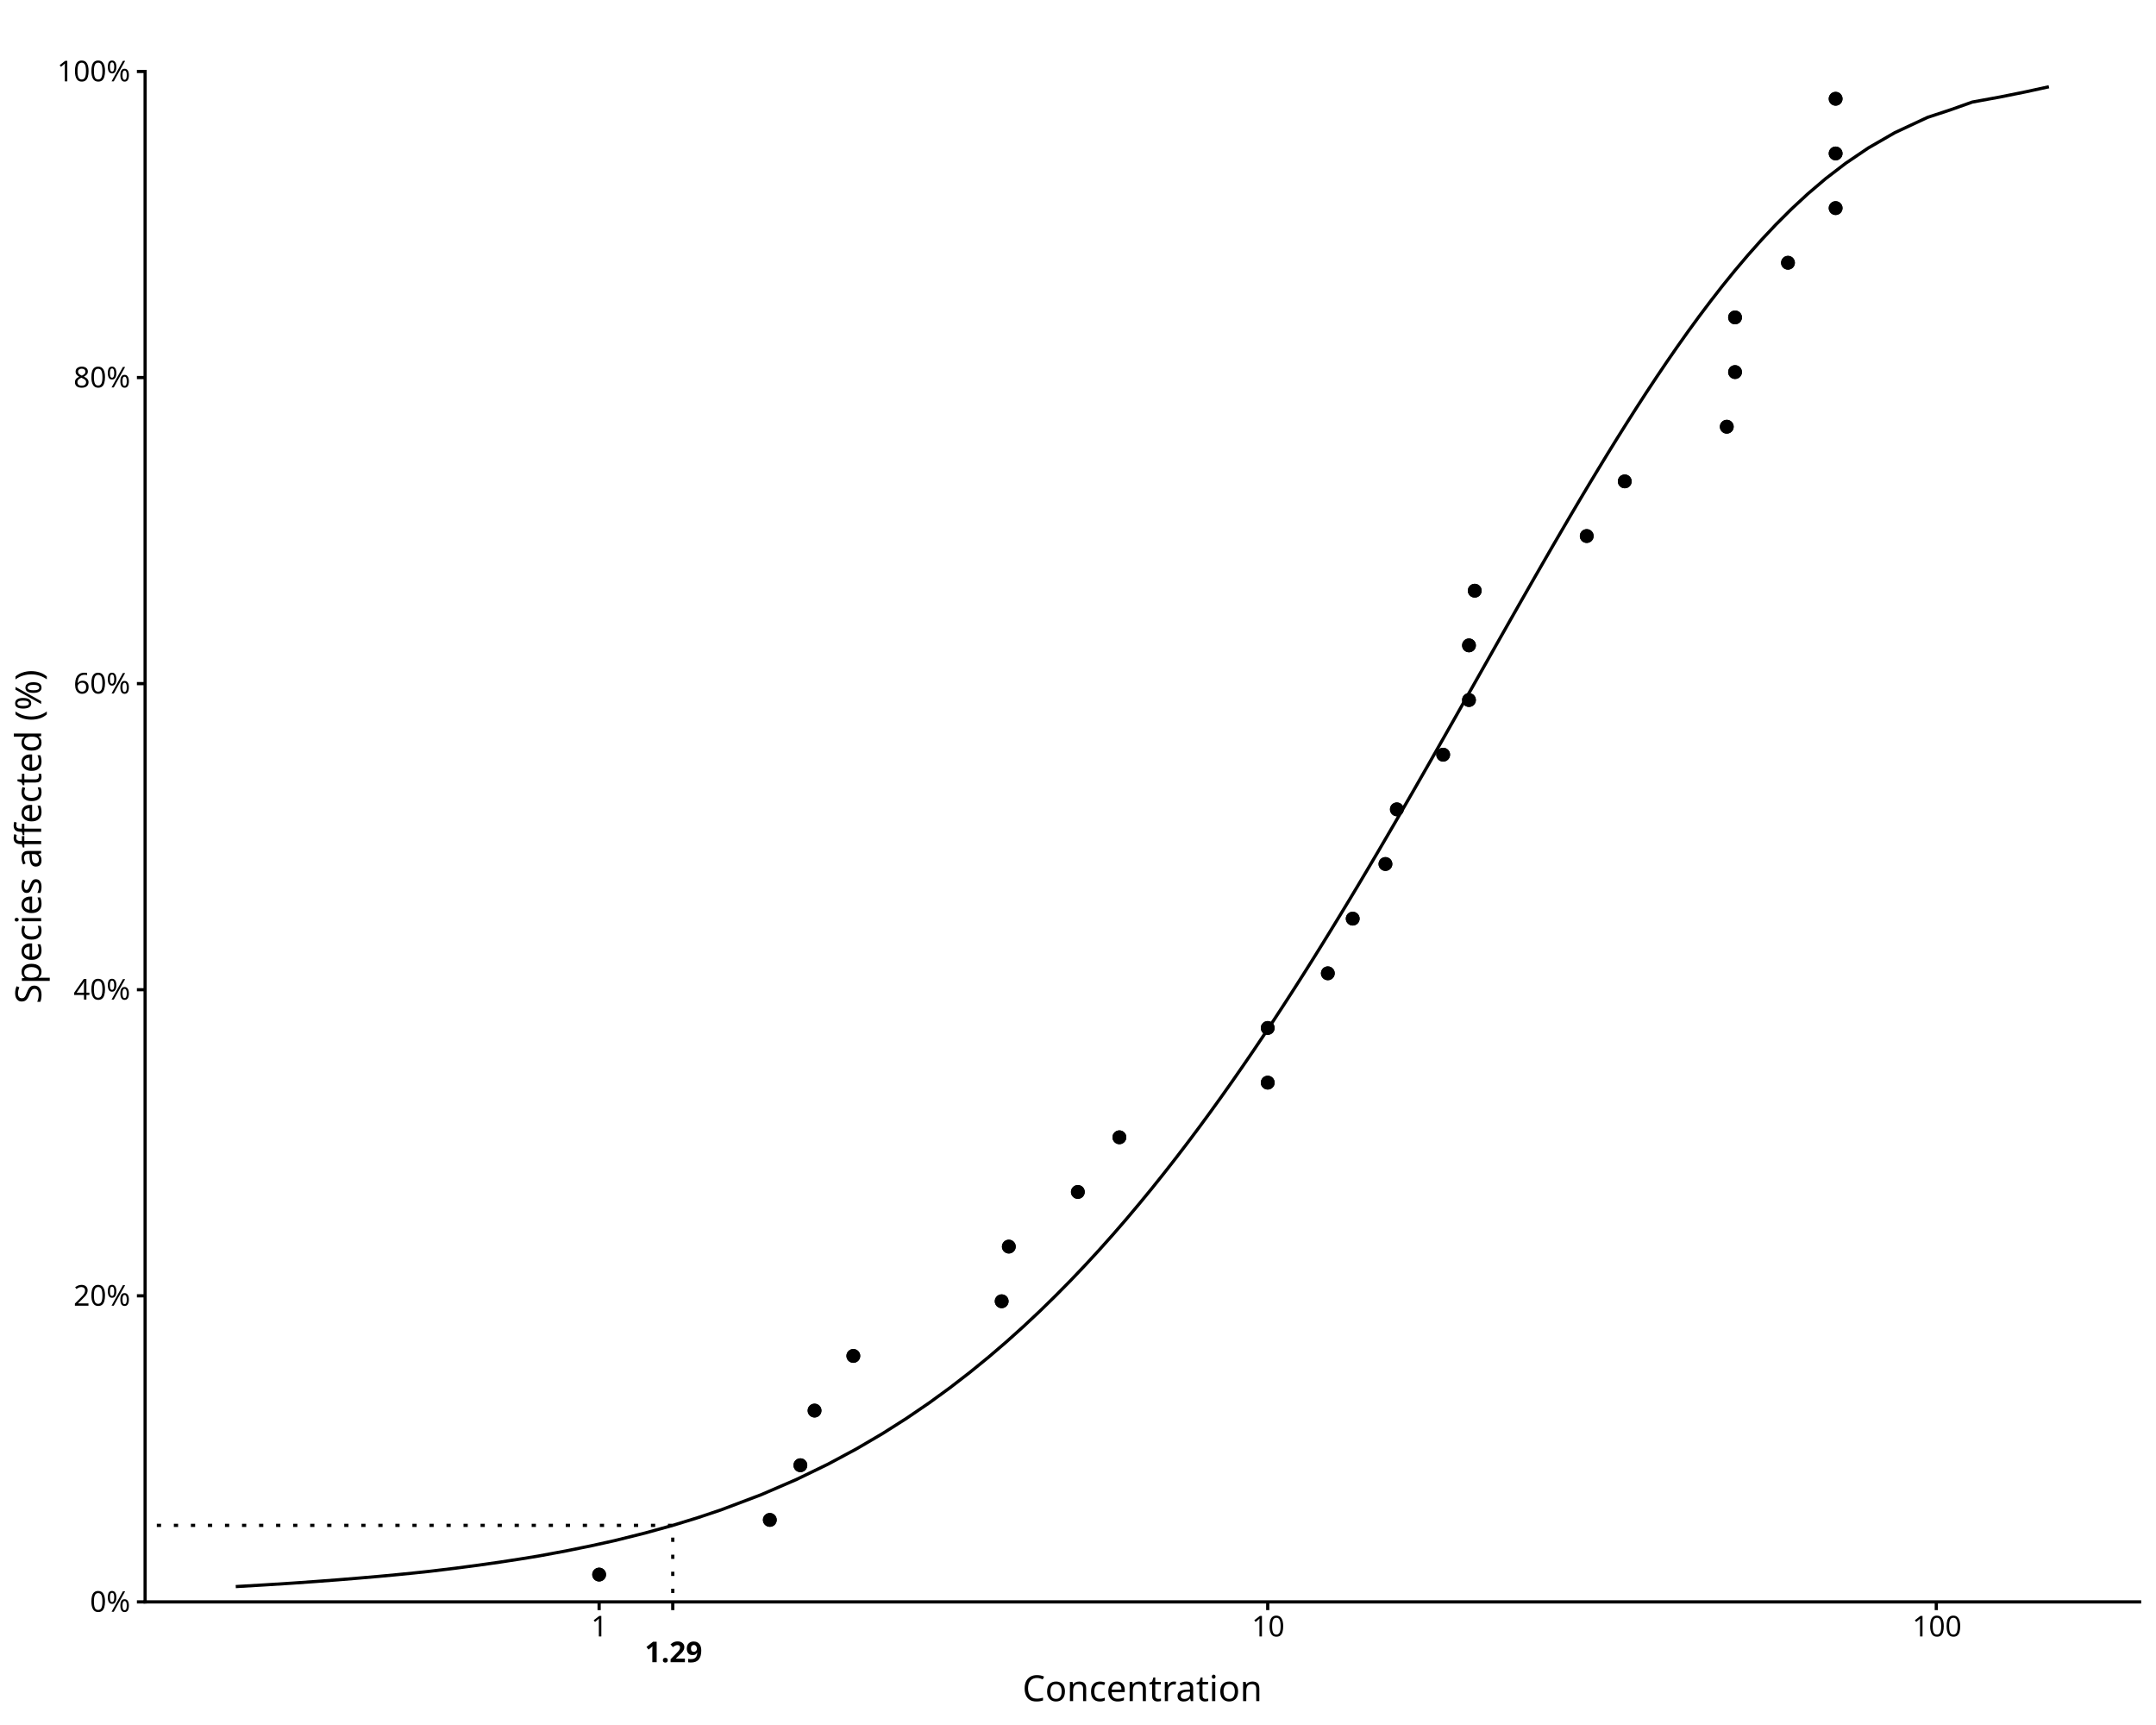
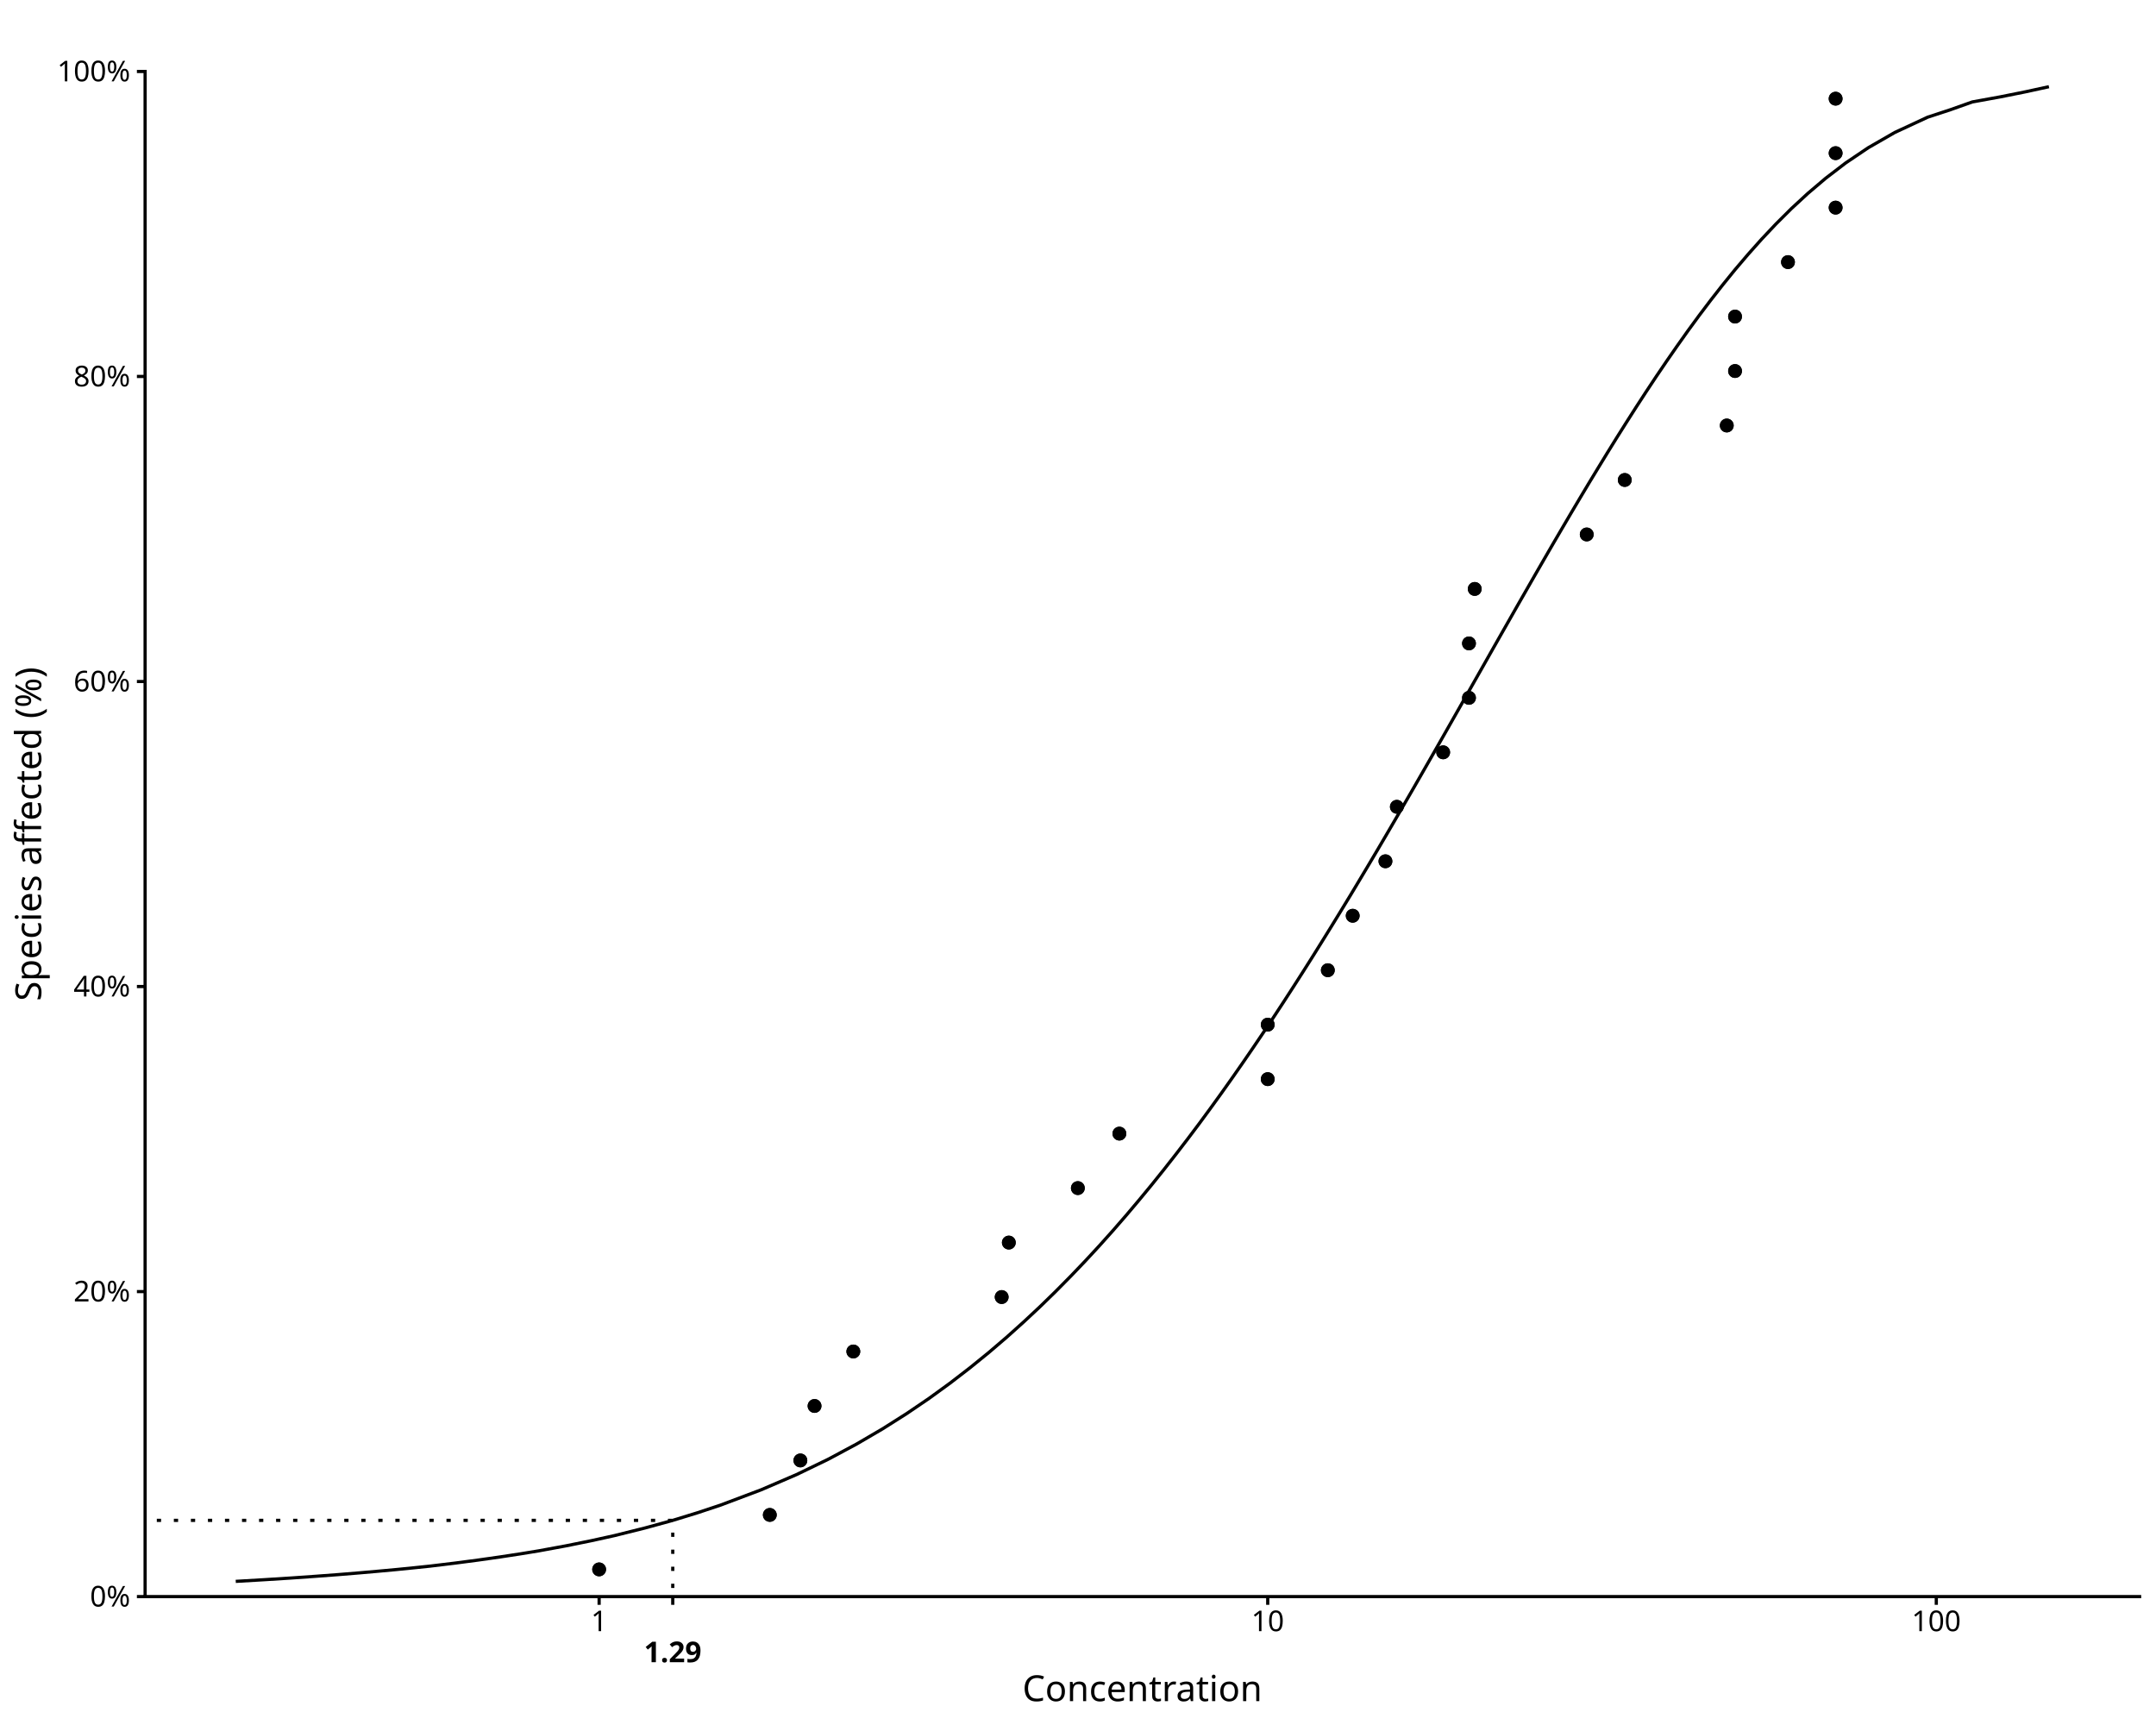
<svg xmlns="http://www.w3.org/2000/svg" class="svglite" data-engine-version="2.0" width="720.00pt" height="576.00pt" viewBox="0 0 720.00 576.00">
  <defs>
    <style type="text/css">
    .svglite line, .svglite polyline, .svglite polygon, .svglite path, .svglite rect, .svglite circle {
      fill: none;
      stroke: #000000;
      stroke-linecap: round;
      stroke-linejoin: round;
      stroke-miterlimit: 10.00;
    }
  </style>
  </defs>
  <rect width="100%" height="100%" style="stroke: none; fill: #FFFFFF;" />
  <defs>
    <clipPath id="cpMC4wMHw3MjAuMDB8MC4wMHw1NzYuMDA=">
      <rect x="0.00" y="0.00" width="720.00" height="576.00" />
    </clipPath>
  </defs>
  <g clip-path="url(#cpMC4wMHw3MjAuMDB8MC4wMHw1NzYuMDA=)">
    <rect x="0.00" y="0.00" width="720.00" height="576.00" style="stroke-width: 1.07; stroke: #FFFFFF; fill: #FFFFFF;" />
  </g>
  <defs>
-     <clipPath id="cpNDguNDZ8NzE0LjUyfDIzLjg2fDUzNC44OQ==">
-       <rect x="48.46" y="23.86" width="666.07" height="511.03" />
+     <clipPath id="cpNDguNDZ8NzE0LjUyfDIzLjg2fDUzMy4xMw==">
+       <rect x="48.46" y="23.86" width="666.07" height="509.27" />
    </clipPath>
  </defs>
-   <g clip-path="url(#cpNDguNDZ8NzE0LjUyfDIzLjg2fDUzNC44OQ==)">
-     <rect x="48.46" y="23.86" width="666.07" height="511.03" style="stroke-width: 1.07; stroke: none; fill: #FFFFFF;" />
-     <polyline points="78.73,529.78 88.48,529.21 97.35,528.65 105.46,528.08 112.96,527.51 119.91,526.94 126.40,526.38 132.48,525.81 138.20,525.24 143.60,524.67 152.03,523.65 159.79,522.63 166.97,521.61 173.66,520.58 179.91,519.56 189.09,517.86 197.47,516.15 205.18,514.45 215.41,511.90 224.67,509.34 232.96,506.79 240.61,504.23 254.15,499.12 265.98,494.01 276.51,488.90 286.03,483.79 294.74,478.68 302.78,473.57 310.27,468.46 317.29,463.35 323.90,458.24 330.17,453.13 336.13,448.02 341.81,442.91 347.26,437.80 352.49,432.69 357.53,427.58 362.40,422.46 367.11,417.35 371.67,412.24 376.10,407.13 380.40,402.02 384.60,396.91 388.69,391.80 392.69,386.69 396.60,381.58 400.43,376.47 404.18,371.36 407.86,366.25 411.47,361.14 415.02,356.03 418.52,350.92 421.96,345.81 425.35,340.70 428.69,335.59 431.99,330.48 435.25,325.37 438.47,320.26 441.65,315.15 444.80,310.04 447.92,304.93 451.02,299.82 454.08,294.71 457.12,289.60 460.14,284.49 463.13,279.38 466.11,274.27 469.07,269.15 472.02,264.04 474.95,258.93 477.87,253.82 480.78,248.71 483.68,243.60 486.58,238.49 489.47,233.38 492.36,228.27 495.25,223.16 498.14,218.05 501.03,212.94 503.93,207.83 506.83,202.72 509.75,197.61 512.67,192.50 515.61,187.39 518.56,182.28 521.54,177.17 524.53,172.06 527.55,166.95 530.60,161.84 533.69,156.73 536.80,151.62 539.96,146.51 543.17,141.40 546.42,136.29 549.73,131.18 553.11,126.07 556.56,120.95 560.09,115.84 563.71,110.73 567.44,105.62 571.29,100.51 575.27,95.40 579.41,90.29 583.74,85.18 588.28,80.07 593.08,74.96 598.20,69.85 603.71,64.74 609.71,59.63 616.37,54.52 623.92,49.41 632.77,44.30 643.72,39.19 651.48,36.63 658.65,34.08 667.96,32.38 676.44,30.67 684.24,28.97 " style="stroke-width: 1.07; stroke-linecap: butt;" />
-     <polyline points="-693.02,509.34 -246.36,509.34 -179.63,509.34 -140.48,509.34 -112.66,509.34 -91.07,509.34 -73.43,509.34 -58.50,509.34 -45.57,509.34 -34.16,509.34 -23.96,509.34 -14.72,509.34 -6.30,509.34 1.46,509.34 8.64,509.34 15.33,509.34 21.58,509.34 27.46,509.34 32.99,509.34 38.23,509.34 43.21,509.34 47.93,509.34 52.44,509.34 56.75,509.34 60.88,509.34 64.83,509.34 68.64,509.34 72.29,509.34 75.82,509.34 79.22,509.34 82.51,509.34 85.68,509.34 88.76,509.34 91.75,509.34 94.64,509.34 97.45,509.34 100.18,509.34 102.84,509.34 105.42,509.34 107.94,509.34 110.39,509.34 112.79,509.34 115.12,509.34 117.41,509.34 119.63,509.34 121.81,509.34 123.94,509.34 126.03,509.34 128.07,509.34 130.07,509.34 132.03,509.34 133.95,509.34 135.83,509.34 137.68,509.34 139.49,509.34 141.27,509.34 143.01,509.34 144.73,509.34 146.42,509.34 148.07,509.34 149.70,509.34 151.31,509.34 152.88,509.34 154.43,509.34 155.96,509.34 157.46,509.34 158.94,509.34 160.40,509.34 161.84,509.34 163.25,509.34 164.65,509.34 166.02,509.34 167.38,509.34 168.72,509.34 170.04,509.34 171.34,509.34 172.62,509.34 173.89,509.34 175.14,509.34 176.37,509.34 177.59,509.34 178.80,509.34 179.99,509.34 181.16,509.34 182.32,509.34 183.47,509.34 184.61,509.34 185.73,509.34 186.84,509.34 187.93,509.34 189.01,509.34 190.09,509.34 191.15,509.34 192.19,509.34 193.23,509.34 194.26,509.34 195.27,509.34 196.28,509.34 197.27,509.34 198.26,509.34 199.23,509.34 200.19,509.34 201.15,509.34 202.10,509.34 203.03,509.34 203.96,509.34 204.88,509.34 205.79,509.34 206.69,509.34 207.59,509.34 208.47,509.34 209.35,509.34 210.22,509.34 211.08,509.34 211.93,509.34 212.78,509.34 213.62,509.34 214.45,509.34 215.28,509.34 216.10,509.34 216.91,509.34 217.71,509.34 218.51,509.34 219.30,509.34 220.09,509.34 220.87,509.34 221.64,509.34 222.40,509.34 223.16,509.34 223.92,509.34 224.67,509.34 224.67,534.89 " style="stroke-width: 1.07; stroke-dasharray: 1.42,4.27; stroke-linecap: butt;" />
-     <circle cx="272.02" cy="471.01" r="1.95" style="stroke-width: 0.71; fill: #000000;" />
-     <circle cx="284.97" cy="452.76" r="1.95" style="stroke-width: 0.71; fill: #000000;" />
-     <circle cx="336.90" cy="416.26" r="1.95" style="stroke-width: 0.71; fill: #000000;" />
-     <circle cx="423.36" cy="361.51" r="1.95" style="stroke-width: 0.71; fill: #000000;" />
-     <circle cx="466.48" cy="270.25" r="1.95" style="stroke-width: 0.71; fill: #000000;" />
-     <circle cx="481.95" cy="252.00" r="1.95" style="stroke-width: 0.71; fill: #000000;" />
-     <circle cx="373.82" cy="379.76" r="1.95" style="stroke-width: 0.71; fill: #000000;" />
-     <circle cx="423.36" cy="343.25" r="1.95" style="stroke-width: 0.71; fill: #000000;" />
-     <circle cx="451.74" cy="306.75" r="1.95" style="stroke-width: 0.71; fill: #000000;" />
-     <circle cx="462.67" cy="288.50" r="1.95" style="stroke-width: 0.71; fill: #000000;" />
-     <circle cx="490.57" cy="233.75" r="1.95" style="stroke-width: 0.71; fill: #000000;" />
-     <circle cx="490.57" cy="215.50" r="1.95" style="stroke-width: 0.71; fill: #000000;" />
-     <circle cx="492.49" cy="197.24" r="1.95" style="stroke-width: 0.71; fill: #000000;" />
-     <circle cx="576.66" cy="142.49" r="1.95" style="stroke-width: 0.71; fill: #000000;" />
-     <circle cx="579.42" cy="124.24" r="1.95" style="stroke-width: 0.71; fill: #000000;" />
-     <circle cx="613.01" cy="69.49" r="1.95" style="stroke-width: 0.71; fill: #000000;" />
-     <circle cx="613.01" cy="51.24" r="1.95" style="stroke-width: 0.71; fill: #000000;" />
-     <circle cx="613.01" cy="32.98" r="1.95" style="stroke-width: 0.71; fill: #000000;" />
-     <circle cx="200.08" cy="525.77" r="1.95" style="stroke-width: 0.71; fill: #000000;" />
-     <circle cx="257.08" cy="507.52" r="1.95" style="stroke-width: 0.71; fill: #000000;" />
-     <circle cx="267.29" cy="489.26" r="1.95" style="stroke-width: 0.71; fill: #000000;" />
-     <circle cx="334.51" cy="434.51" r="1.95" style="stroke-width: 0.71; fill: #000000;" />
-     <circle cx="359.95" cy="398.01" r="1.95" style="stroke-width: 0.71; fill: #000000;" />
-     <circle cx="443.43" cy="325.00" r="1.95" style="stroke-width: 0.71; fill: #000000;" />
-     <circle cx="529.89" cy="178.99" r="1.95" style="stroke-width: 0.71; fill: #000000;" />
-     <circle cx="542.59" cy="160.74" r="1.95" style="stroke-width: 0.71; fill: #000000;" />
-     <circle cx="579.42" cy="105.99" r="1.95" style="stroke-width: 0.71; fill: #000000;" />
-     <circle cx="597.10" cy="87.74" r="1.95" style="stroke-width: 0.71; fill: #000000;" />
-     <circle cx="272.02" cy="471.01" r="1.95" style="stroke-width: 0.71; fill: #000000;" />
-     <circle cx="284.97" cy="452.76" r="1.95" style="stroke-width: 0.71; fill: #000000;" />
-     <circle cx="336.90" cy="416.26" r="1.95" style="stroke-width: 0.71; fill: #000000;" />
-     <circle cx="423.36" cy="361.51" r="1.95" style="stroke-width: 0.71; fill: #000000;" />
-     <circle cx="466.48" cy="270.25" r="1.95" style="stroke-width: 0.71; fill: #000000;" />
-     <circle cx="481.95" cy="252.00" r="1.95" style="stroke-width: 0.71; fill: #000000;" />
-     <circle cx="373.82" cy="379.76" r="1.95" style="stroke-width: 0.71; fill: #000000;" />
-     <circle cx="423.36" cy="343.25" r="1.95" style="stroke-width: 0.71; fill: #000000;" />
-     <circle cx="451.74" cy="306.75" r="1.95" style="stroke-width: 0.71; fill: #000000;" />
-     <circle cx="462.67" cy="288.50" r="1.95" style="stroke-width: 0.71; fill: #000000;" />
-     <circle cx="490.57" cy="233.75" r="1.95" style="stroke-width: 0.71; fill: #000000;" />
-     <circle cx="490.57" cy="215.50" r="1.95" style="stroke-width: 0.71; fill: #000000;" />
-     <circle cx="492.49" cy="197.24" r="1.95" style="stroke-width: 0.71; fill: #000000;" />
-     <circle cx="576.66" cy="142.49" r="1.95" style="stroke-width: 0.71; fill: #000000;" />
-     <circle cx="579.42" cy="124.24" r="1.95" style="stroke-width: 0.71; fill: #000000;" />
-     <circle cx="613.01" cy="69.49" r="1.95" style="stroke-width: 0.71; fill: #000000;" />
-     <circle cx="613.01" cy="51.24" r="1.95" style="stroke-width: 0.71; fill: #000000;" />
-     <circle cx="613.01" cy="32.98" r="1.95" style="stroke-width: 0.71; fill: #000000;" />
-     <circle cx="200.08" cy="525.77" r="1.95" style="stroke-width: 0.71; fill: #000000;" />
-     <circle cx="257.08" cy="507.52" r="1.95" style="stroke-width: 0.71; fill: #000000;" />
-     <circle cx="267.29" cy="489.26" r="1.95" style="stroke-width: 0.71; fill: #000000;" />
-     <circle cx="334.51" cy="434.51" r="1.95" style="stroke-width: 0.71; fill: #000000;" />
-     <circle cx="359.95" cy="398.01" r="1.95" style="stroke-width: 0.71; fill: #000000;" />
-     <circle cx="443.43" cy="325.00" r="1.95" style="stroke-width: 0.71; fill: #000000;" />
-     <circle cx="529.89" cy="178.99" r="1.95" style="stroke-width: 0.71; fill: #000000;" />
-     <circle cx="542.59" cy="160.74" r="1.95" style="stroke-width: 0.71; fill: #000000;" />
-     <circle cx="579.42" cy="105.99" r="1.95" style="stroke-width: 0.71; fill: #000000;" />
-     <circle cx="597.10" cy="87.74" r="1.95" style="stroke-width: 0.71; fill: #000000;" />
-     <polyline points="272.02,471.01 272.02,471.01 " style="stroke-width: 1.07; stroke-linecap: butt;" />
-     <polyline points="284.97,452.76 284.97,452.76 " style="stroke-width: 1.07; stroke-linecap: butt;" />
-     <polyline points="336.90,416.26 336.90,416.26 " style="stroke-width: 1.07; stroke-linecap: butt;" />
-     <polyline points="423.36,361.51 423.36,361.51 " style="stroke-width: 1.07; stroke-linecap: butt;" />
-     <polyline points="466.48,270.25 466.48,270.25 " style="stroke-width: 1.07; stroke-linecap: butt;" />
-     <polyline points="481.95,252.00 481.95,252.00 " style="stroke-width: 1.07; stroke-linecap: butt;" />
-     <polyline points="373.82,379.76 373.82,379.76 " style="stroke-width: 1.07; stroke-linecap: butt;" />
-     <polyline points="423.36,343.25 423.36,343.25 " style="stroke-width: 1.07; stroke-linecap: butt;" />
-     <polyline points="451.74,306.75 451.74,306.75 " style="stroke-width: 1.07; stroke-linecap: butt;" />
-     <polyline points="462.67,288.50 462.67,288.50 " style="stroke-width: 1.07; stroke-linecap: butt;" />
-     <polyline points="490.57,233.75 490.57,233.75 " style="stroke-width: 1.07; stroke-linecap: butt;" />
-     <polyline points="490.57,215.50 490.57,215.50 " style="stroke-width: 1.07; stroke-linecap: butt;" />
-     <polyline points="492.49,197.24 492.49,197.24 " style="stroke-width: 1.07; stroke-linecap: butt;" />
-     <polyline points="576.66,142.49 576.66,142.49 " style="stroke-width: 1.07; stroke-linecap: butt;" />
-     <polyline points="579.42,124.24 579.42,124.24 " style="stroke-width: 1.07; stroke-linecap: butt;" />
-     <polyline points="613.01,69.49 613.01,69.49 " style="stroke-width: 1.07; stroke-linecap: butt;" />
-     <polyline points="613.01,51.24 613.01,51.24 " style="stroke-width: 1.07; stroke-linecap: butt;" />
-     <polyline points="613.01,32.98 613.01,32.98 " style="stroke-width: 1.07; stroke-linecap: butt;" />
-     <polyline points="200.08,525.77 200.08,525.77 " style="stroke-width: 1.07; stroke-linecap: butt;" />
-     <polyline points="257.08,507.52 257.08,507.52 " style="stroke-width: 1.07; stroke-linecap: butt;" />
-     <polyline points="267.29,489.26 267.29,489.26 " style="stroke-width: 1.07; stroke-linecap: butt;" />
-     <polyline points="334.51,434.51 334.51,434.51 " style="stroke-width: 1.07; stroke-linecap: butt;" />
-     <polyline points="359.95,398.01 359.95,398.01 " style="stroke-width: 1.07; stroke-linecap: butt;" />
-     <polyline points="443.43,325.00 443.43,325.00 " style="stroke-width: 1.07; stroke-linecap: butt;" />
-     <polyline points="529.89,178.99 529.89,178.99 " style="stroke-width: 1.07; stroke-linecap: butt;" />
-     <polyline points="542.59,160.74 542.59,160.74 " style="stroke-width: 1.07; stroke-linecap: butt;" />
-     <polyline points="579.42,105.99 579.42,105.99 " style="stroke-width: 1.07; stroke-linecap: butt;" />
-     <polyline points="597.10,87.74 597.10,87.74 " style="stroke-width: 1.07; stroke-linecap: butt;" />
+   <g clip-path="url(#cpNDguNDZ8NzE0LjUyfDIzLjg2fDUzMy4xMw==)">
+     <rect x="48.46" y="23.86" width="666.07" height="509.27" style="stroke-width: 1.07; stroke: none; fill: #FFFFFF;" />
+     <polyline points="78.73,528.04 88.48,527.47 97.35,526.91 105.46,526.34 112.96,525.78 119.91,525.21 126.40,524.64 132.48,524.08 138.20,523.51 143.60,522.95 152.03,521.93 159.79,520.91 166.97,519.89 173.66,518.87 179.91,517.85 189.09,516.16 197.47,514.46 205.18,512.76 215.41,510.21 224.67,507.67 232.96,505.12 240.61,502.58 254.15,497.48 265.98,492.39 276.51,487.30 286.03,482.20 294.74,477.11 302.78,472.02 310.27,466.93 317.29,461.83 323.90,456.74 330.17,451.65 336.13,446.56 341.81,441.46 347.26,436.37 352.49,431.28 357.53,426.18 362.40,421.09 367.11,416.00 371.67,410.91 376.10,405.81 380.40,400.72 384.60,395.63 388.69,390.54 392.69,385.44 396.60,380.35 400.43,375.26 404.18,370.16 407.86,365.07 411.47,359.98 415.02,354.89 418.52,349.79 421.96,344.70 425.35,339.61 428.69,334.52 431.99,329.42 435.25,324.33 438.47,319.24 441.65,314.14 444.80,309.05 447.92,303.96 451.02,298.87 454.08,293.77 457.12,288.68 460.14,283.59 463.13,278.50 466.11,273.40 469.07,268.31 472.02,263.22 474.95,258.12 477.87,253.03 480.78,247.94 483.68,242.85 486.58,237.75 489.47,232.66 492.36,227.57 495.25,222.48 498.14,217.38 501.03,212.29 503.93,207.20 506.83,202.10 509.75,197.01 512.67,191.92 515.61,186.83 518.56,181.73 521.54,176.64 524.53,171.55 527.55,166.46 530.60,161.36 533.69,156.27 536.80,151.18 539.96,146.08 543.17,140.99 546.42,135.90 549.73,130.81 553.11,125.71 556.56,120.62 560.09,115.53 563.71,110.43 567.44,105.34 571.29,100.25 575.27,95.16 579.41,90.06 583.74,84.97 588.28,79.88 593.08,74.79 598.20,69.69 603.71,64.60 609.71,59.51 616.37,54.41 623.92,49.32 632.77,44.23 643.72,39.14 651.48,36.59 658.65,34.04 667.96,32.35 676.44,30.65 684.24,28.95 " style="stroke-width: 1.07; stroke-linecap: butt;" />
+     <polyline points="-693.02,507.67 -246.36,507.67 -179.63,507.67 -140.48,507.67 -112.66,507.67 -91.07,507.67 -73.43,507.67 -58.50,507.67 -45.57,507.67 -34.16,507.67 -23.96,507.67 -14.72,507.67 -6.30,507.67 1.46,507.67 8.64,507.67 15.33,507.67 21.58,507.67 27.46,507.67 32.99,507.67 38.23,507.67 43.21,507.67 47.93,507.67 52.44,507.67 56.75,507.67 60.88,507.67 64.83,507.67 68.64,507.67 72.29,507.67 75.82,507.67 79.22,507.67 82.51,507.67 85.68,507.67 88.76,507.67 91.75,507.67 94.64,507.67 97.45,507.67 100.18,507.67 102.84,507.67 105.42,507.67 107.94,507.67 110.39,507.67 112.79,507.67 115.12,507.67 117.41,507.67 119.63,507.67 121.81,507.67 123.94,507.67 126.03,507.67 128.07,507.67 130.07,507.67 132.03,507.67 133.95,507.67 135.83,507.67 137.68,507.67 139.49,507.67 141.27,507.67 143.01,507.67 144.73,507.67 146.42,507.67 148.07,507.67 149.70,507.67 151.31,507.67 152.88,507.67 154.43,507.67 155.96,507.67 157.46,507.67 158.94,507.67 160.40,507.67 161.84,507.67 163.25,507.67 164.65,507.67 166.02,507.67 167.38,507.67 168.72,507.67 170.04,507.67 171.34,507.67 172.62,507.67 173.89,507.67 175.14,507.67 176.37,507.67 177.59,507.67 178.80,507.67 179.99,507.67 181.16,507.67 182.32,507.67 183.47,507.67 184.61,507.67 185.73,507.67 186.84,507.67 187.93,507.67 189.01,507.67 190.09,507.67 191.15,507.67 192.19,507.67 193.23,507.67 194.26,507.67 195.27,507.67 196.28,507.67 197.27,507.67 198.26,507.67 199.23,507.67 200.19,507.67 201.15,507.67 202.10,507.67 203.03,507.67 203.96,507.67 204.88,507.67 205.79,507.67 206.69,507.67 207.59,507.67 208.47,507.67 209.35,507.67 210.22,507.67 211.08,507.67 211.93,507.67 212.78,507.67 213.62,507.67 214.45,507.67 215.28,507.67 216.10,507.67 216.91,507.67 217.71,507.67 218.51,507.67 219.30,507.67 220.09,507.67 220.87,507.67 221.64,507.67 222.40,507.67 223.16,507.67 223.92,507.67 224.67,507.67 224.67,533.13 " style="stroke-width: 1.07; stroke-dasharray: 1.42,4.27; stroke-linecap: butt;" />
+     <circle cx="272.02" cy="469.47" r="1.95" style="stroke-width: 0.71; fill: #000000;" />
+     <circle cx="284.97" cy="451.28" r="1.95" style="stroke-width: 0.71; fill: #000000;" />
+     <circle cx="336.90" cy="414.91" r="1.95" style="stroke-width: 0.71; fill: #000000;" />
+     <circle cx="423.36" cy="360.34" r="1.95" style="stroke-width: 0.71; fill: #000000;" />
+     <circle cx="466.48" cy="269.40" r="1.95" style="stroke-width: 0.71; fill: #000000;" />
+     <circle cx="481.95" cy="251.21" r="1.95" style="stroke-width: 0.71; fill: #000000;" />
+     <circle cx="373.82" cy="378.53" r="1.95" style="stroke-width: 0.71; fill: #000000;" />
+     <circle cx="423.36" cy="342.15" r="1.95" style="stroke-width: 0.71; fill: #000000;" />
+     <circle cx="451.74" cy="305.78" r="1.95" style="stroke-width: 0.71; fill: #000000;" />
+     <circle cx="462.67" cy="287.59" r="1.95" style="stroke-width: 0.71; fill: #000000;" />
+     <circle cx="490.57" cy="233.02" r="1.95" style="stroke-width: 0.71; fill: #000000;" />
+     <circle cx="490.57" cy="214.84" r="1.95" style="stroke-width: 0.71; fill: #000000;" />
+     <circle cx="492.49" cy="196.65" r="1.95" style="stroke-width: 0.71; fill: #000000;" />
+     <circle cx="576.66" cy="142.08" r="1.95" style="stroke-width: 0.71; fill: #000000;" />
+     <circle cx="579.42" cy="123.89" r="1.95" style="stroke-width: 0.71; fill: #000000;" />
+     <circle cx="613.01" cy="69.33" r="1.95" style="stroke-width: 0.71; fill: #000000;" />
+     <circle cx="613.01" cy="51.14" r="1.95" style="stroke-width: 0.71; fill: #000000;" />
+     <circle cx="613.01" cy="32.95" r="1.95" style="stroke-width: 0.71; fill: #000000;" />
+     <circle cx="200.08" cy="524.04" r="1.95" style="stroke-width: 0.71; fill: #000000;" />
+     <circle cx="257.08" cy="505.85" r="1.95" style="stroke-width: 0.71; fill: #000000;" />
+     <circle cx="267.29" cy="487.66" r="1.95" style="stroke-width: 0.71; fill: #000000;" />
+     <circle cx="334.51" cy="433.10" r="1.95" style="stroke-width: 0.71; fill: #000000;" />
+     <circle cx="359.95" cy="396.72" r="1.95" style="stroke-width: 0.71; fill: #000000;" />
+     <circle cx="443.43" cy="323.97" r="1.95" style="stroke-width: 0.71; fill: #000000;" />
+     <circle cx="529.89" cy="178.46" r="1.95" style="stroke-width: 0.71; fill: #000000;" />
+     <circle cx="542.59" cy="160.27" r="1.95" style="stroke-width: 0.71; fill: #000000;" />
+     <circle cx="579.42" cy="105.71" r="1.95" style="stroke-width: 0.71; fill: #000000;" />
+     <circle cx="597.10" cy="87.52" r="1.95" style="stroke-width: 0.71; fill: #000000;" />
+     <circle cx="272.02" cy="469.47" r="1.95" style="stroke-width: 0.71; fill: #000000;" />
+     <circle cx="284.97" cy="451.28" r="1.95" style="stroke-width: 0.71; fill: #000000;" />
+     <circle cx="336.90" cy="414.91" r="1.95" style="stroke-width: 0.71; fill: #000000;" />
+     <circle cx="423.36" cy="360.34" r="1.95" style="stroke-width: 0.71; fill: #000000;" />
+     <circle cx="466.48" cy="269.40" r="1.95" style="stroke-width: 0.71; fill: #000000;" />
+     <circle cx="481.95" cy="251.21" r="1.95" style="stroke-width: 0.71; fill: #000000;" />
+     <circle cx="373.82" cy="378.53" r="1.95" style="stroke-width: 0.71; fill: #000000;" />
+     <circle cx="423.36" cy="342.15" r="1.95" style="stroke-width: 0.71; fill: #000000;" />
+     <circle cx="451.74" cy="305.78" r="1.95" style="stroke-width: 0.71; fill: #000000;" />
+     <circle cx="462.67" cy="287.59" r="1.95" style="stroke-width: 0.71; fill: #000000;" />
+     <circle cx="490.57" cy="233.02" r="1.95" style="stroke-width: 0.71; fill: #000000;" />
+     <circle cx="490.57" cy="214.84" r="1.95" style="stroke-width: 0.71; fill: #000000;" />
+     <circle cx="492.49" cy="196.65" r="1.95" style="stroke-width: 0.71; fill: #000000;" />
+     <circle cx="576.66" cy="142.08" r="1.95" style="stroke-width: 0.71; fill: #000000;" />
+     <circle cx="579.42" cy="123.89" r="1.95" style="stroke-width: 0.71; fill: #000000;" />
+     <circle cx="613.01" cy="69.33" r="1.95" style="stroke-width: 0.71; fill: #000000;" />
+     <circle cx="613.01" cy="51.14" r="1.95" style="stroke-width: 0.71; fill: #000000;" />
+     <circle cx="613.01" cy="32.95" r="1.95" style="stroke-width: 0.71; fill: #000000;" />
+     <circle cx="200.08" cy="524.04" r="1.95" style="stroke-width: 0.71; fill: #000000;" />
+     <circle cx="257.08" cy="505.85" r="1.95" style="stroke-width: 0.71; fill: #000000;" />
+     <circle cx="267.29" cy="487.66" r="1.95" style="stroke-width: 0.71; fill: #000000;" />
+     <circle cx="334.51" cy="433.10" r="1.95" style="stroke-width: 0.71; fill: #000000;" />
+     <circle cx="359.95" cy="396.72" r="1.95" style="stroke-width: 0.71; fill: #000000;" />
+     <circle cx="443.43" cy="323.97" r="1.95" style="stroke-width: 0.71; fill: #000000;" />
+     <circle cx="529.89" cy="178.46" r="1.95" style="stroke-width: 0.71; fill: #000000;" />
+     <circle cx="542.59" cy="160.27" r="1.95" style="stroke-width: 0.71; fill: #000000;" />
+     <circle cx="579.42" cy="105.71" r="1.95" style="stroke-width: 0.71; fill: #000000;" />
+     <circle cx="597.10" cy="87.52" r="1.95" style="stroke-width: 0.71; fill: #000000;" />
+     <polyline points="272.02,469.47 272.02,469.47 " style="stroke-width: 1.07; stroke-linecap: butt;" />
+     <polyline points="284.97,451.28 284.97,451.28 " style="stroke-width: 1.07; stroke-linecap: butt;" />
+     <polyline points="336.90,414.91 336.90,414.91 " style="stroke-width: 1.07; stroke-linecap: butt;" />
+     <polyline points="423.36,360.34 423.36,360.34 " style="stroke-width: 1.07; stroke-linecap: butt;" />
+     <polyline points="466.48,269.40 466.48,269.40 " style="stroke-width: 1.07; stroke-linecap: butt;" />
+     <polyline points="481.95,251.21 481.95,251.21 " style="stroke-width: 1.07; stroke-linecap: butt;" />
+     <polyline points="373.82,378.53 373.82,378.53 " style="stroke-width: 1.07; stroke-linecap: butt;" />
+     <polyline points="423.36,342.15 423.36,342.15 " style="stroke-width: 1.07; stroke-linecap: butt;" />
+     <polyline points="451.74,305.78 451.74,305.78 " style="stroke-width: 1.07; stroke-linecap: butt;" />
+     <polyline points="462.67,287.59 462.67,287.59 " style="stroke-width: 1.07; stroke-linecap: butt;" />
+     <polyline points="490.57,233.02 490.57,233.02 " style="stroke-width: 1.07; stroke-linecap: butt;" />
+     <polyline points="490.57,214.84 490.57,214.84 " style="stroke-width: 1.07; stroke-linecap: butt;" />
+     <polyline points="492.49,196.65 492.49,196.65 " style="stroke-width: 1.07; stroke-linecap: butt;" />
+     <polyline points="576.66,142.08 576.66,142.08 " style="stroke-width: 1.07; stroke-linecap: butt;" />
+     <polyline points="579.42,123.89 579.42,123.89 " style="stroke-width: 1.07; stroke-linecap: butt;" />
+     <polyline points="613.01,69.33 613.01,69.33 " style="stroke-width: 1.07; stroke-linecap: butt;" />
+     <polyline points="613.01,51.14 613.01,51.14 " style="stroke-width: 1.07; stroke-linecap: butt;" />
+     <polyline points="613.01,32.95 613.01,32.95 " style="stroke-width: 1.07; stroke-linecap: butt;" />
+     <polyline points="200.08,524.04 200.08,524.04 " style="stroke-width: 1.07; stroke-linecap: butt;" />
+     <polyline points="257.08,505.85 257.08,505.85 " style="stroke-width: 1.07; stroke-linecap: butt;" />
+     <polyline points="267.29,487.66 267.29,487.66 " style="stroke-width: 1.07; stroke-linecap: butt;" />
+     <polyline points="334.51,433.10 334.51,433.10 " style="stroke-width: 1.07; stroke-linecap: butt;" />
+     <polyline points="359.95,396.72 359.95,396.72 " style="stroke-width: 1.07; stroke-linecap: butt;" />
+     <polyline points="443.43,323.97 443.43,323.97 " style="stroke-width: 1.07; stroke-linecap: butt;" />
+     <polyline points="529.89,178.46 529.89,178.46 " style="stroke-width: 1.07; stroke-linecap: butt;" />
+     <polyline points="542.59,160.27 542.59,160.27 " style="stroke-width: 1.07; stroke-linecap: butt;" />
+     <polyline points="579.42,105.71 579.42,105.71 " style="stroke-width: 1.07; stroke-linecap: butt;" />
+     <polyline points="597.10,87.52 597.10,87.52 " style="stroke-width: 1.07; stroke-linecap: butt;" />
  </g>
  <g clip-path="url(#cpMC4wMHw3MjAuMDB8MC4wMHw1NzYuMDA=)">
-     <polyline points="48.46,534.89 48.46,518.41 48.46,501.92 48.46,485.44 48.46,468.95 48.46,452.47 48.46,435.98 48.46,419.50 48.46,403.01 48.46,386.53 48.46,370.04 48.46,353.56 48.46,337.07 48.46,320.59 48.46,304.10 48.46,287.62 48.46,271.13 48.46,254.65 48.46,238.16 48.46,221.68 48.46,205.19 48.46,188.71 48.46,172.22 48.46,155.74 48.46,139.25 48.46,122.77 48.46,106.28 48.46,89.80 48.46,73.31 48.46,56.83 48.46,40.34 48.46,23.86 " style="stroke-width: 1.07; stroke-linecap: square;" />
-     <text x="43.52" y="538.20" text-anchor="end" style="font-size: 9.60px; font-family: sans;" textLength="13.88px" lengthAdjust="spacingAndGlyphs">0%</text>
-     <text x="43.52" y="435.99" text-anchor="end" style="font-size: 9.60px; font-family: sans;" textLength="19.22px" lengthAdjust="spacingAndGlyphs">20%</text>
-     <text x="43.52" y="333.78" text-anchor="end" style="font-size: 9.60px; font-family: sans;" textLength="19.22px" lengthAdjust="spacingAndGlyphs">40%</text>
-     <text x="43.52" y="231.58" text-anchor="end" style="font-size: 9.60px; font-family: sans;" textLength="19.22px" lengthAdjust="spacingAndGlyphs">60%</text>
-     <text x="43.52" y="129.37" text-anchor="end" style="font-size: 9.60px; font-family: sans;" textLength="19.22px" lengthAdjust="spacingAndGlyphs">80%</text>
+     <polyline points="48.46,533.13 48.46,516.70 48.46,500.28 48.46,483.85 48.46,467.42 48.46,450.99 48.46,434.56 48.46,418.13 48.46,401.71 48.46,385.28 48.46,368.85 48.46,352.42 48.46,335.99 48.46,319.57 48.46,303.14 48.46,286.71 48.46,270.28 48.46,253.85 48.46,237.42 48.46,221.00 48.46,204.57 48.46,188.14 48.46,171.71 48.46,155.28 48.46,138.86 48.46,122.43 48.46,106.00 48.46,89.57 48.46,73.14 48.46,56.71 48.46,40.29 48.46,23.86 " style="stroke-width: 1.07; stroke-linecap: square;" />
+     <text x="43.52" y="536.44" text-anchor="end" style="font-size: 9.60px; font-family: sans;" textLength="13.88px" lengthAdjust="spacingAndGlyphs">0%</text>
+     <text x="43.52" y="434.58" text-anchor="end" style="font-size: 9.60px; font-family: sans;" textLength="19.22px" lengthAdjust="spacingAndGlyphs">20%</text>
+     <text x="43.52" y="332.73" text-anchor="end" style="font-size: 9.60px; font-family: sans;" textLength="19.22px" lengthAdjust="spacingAndGlyphs">40%</text>
+     <text x="43.52" y="230.87" text-anchor="end" style="font-size: 9.60px; font-family: sans;" textLength="19.22px" lengthAdjust="spacingAndGlyphs">60%</text>
+     <text x="43.52" y="129.02" text-anchor="end" style="font-size: 9.60px; font-family: sans;" textLength="19.22px" lengthAdjust="spacingAndGlyphs">80%</text>
    <text x="43.52" y="27.16" text-anchor="end" style="font-size: 9.60px; font-family: sans;" textLength="24.55px" lengthAdjust="spacingAndGlyphs">100%</text>
-     <polyline points="45.72,534.89 48.46,534.89 " style="stroke-width: 1.07; stroke-linecap: butt;" />
-     <polyline points="45.72,432.69 48.46,432.69 " style="stroke-width: 1.07; stroke-linecap: butt;" />
-     <polyline points="45.72,330.48 48.46,330.48 " style="stroke-width: 1.07; stroke-linecap: butt;" />
-     <polyline points="45.72,228.27 48.46,228.27 " style="stroke-width: 1.07; stroke-linecap: butt;" />
-     <polyline points="45.72,126.07 48.46,126.07 " style="stroke-width: 1.07; stroke-linecap: butt;" />
+     <polyline points="45.72,533.13 48.46,533.13 " style="stroke-width: 1.07; stroke-linecap: butt;" />
+     <polyline points="45.72,431.28 48.46,431.28 " style="stroke-width: 1.07; stroke-linecap: butt;" />
+     <polyline points="45.72,329.42 48.46,329.42 " style="stroke-width: 1.07; stroke-linecap: butt;" />
+     <polyline points="45.72,227.57 48.46,227.57 " style="stroke-width: 1.07; stroke-linecap: butt;" />
+     <polyline points="45.72,125.71 48.46,125.71 " style="stroke-width: 1.07; stroke-linecap: butt;" />
    <polyline points="45.72,23.86 48.46,23.86 " style="stroke-width: 1.07; stroke-linecap: butt;" />
-     <polyline points="48.46,534.89 282.92,534.89 345.71,534.89 383.51,534.89 410.64,534.89 431.81,534.89 449.18,534.89 463.90,534.89 476.68,534.89 487.98,534.89 498.09,534.89 507.24,534.89 515.61,534.89 523.31,534.89 530.45,534.89 537.09,534.89 543.31,534.89 549.15,534.89 554.67,534.89 559.88,534.89 564.83,534.89 569.54,534.89 574.03,534.89 578.32,534.89 582.43,534.89 586.37,534.89 590.16,534.89 593.81,534.89 597.32,534.89 600.71,534.89 603.99,534.89 607.16,534.89 610.23,534.89 613.20,534.89 616.09,534.89 618.89,534.89 621.62,534.89 624.27,534.89 626.84,534.89 629.36,534.89 631.81,534.89 634.19,534.89 636.53,534.89 638.80,534.89 641.03,534.89 643.20,534.89 645.33,534.89 647.41,534.89 649.45,534.89 651.44,534.89 653.40,534.89 655.31,534.89 657.19,534.89 659.04,534.89 660.85,534.89 662.62,534.89 664.37,534.89 666.08,534.89 667.76,534.89 669.42,534.89 671.04,534.89 672.64,534.89 674.22,534.89 675.77,534.89 677.29,534.89 678.79,534.89 680.27,534.89 681.73,534.89 683.16,534.89 684.58,534.89 685.97,534.89 687.34,534.89 688.70,534.89 690.03,534.89 691.35,534.89 692.65,534.89 693.93,534.89 695.20,534.89 696.45,534.89 697.68,534.89 698.90,534.89 700.10,534.89 701.29,534.89 702.47,534.89 703.63,534.89 704.77,534.89 705.90,534.89 707.02,534.89 708.13,534.89 709.23,534.89 710.31,534.89 711.38,534.89 712.44,534.89 713.48,534.89 714.52,534.89 " style="stroke-width: 1.07; stroke-linecap: square;" />
-     <polyline points="200.08,537.63 200.08,534.89 " style="stroke-width: 1.07; stroke-linecap: butt;" />
-     <polyline points="423.36,537.63 423.36,534.89 " style="stroke-width: 1.07; stroke-linecap: butt;" />
-     <polyline points="646.63,537.63 646.63,534.89 " style="stroke-width: 1.07; stroke-linecap: butt;" />
-     <polyline points="224.67,537.63 224.67,534.89 " style="stroke-width: 1.07; stroke-linecap: butt;" />
-     <text x="197.41" y="546.43" style="font-size: 9.60px; font-family: sans;" textLength="5.34px" lengthAdjust="spacingAndGlyphs">1</text>
-     <text x="418.02" y="546.43" style="font-size: 9.60px; font-family: sans;" textLength="10.68px" lengthAdjust="spacingAndGlyphs">10</text>
-     <text x="638.62" y="546.43" style="font-size: 9.60px; font-family: sans;" textLength="16.02px" lengthAdjust="spacingAndGlyphs">100</text>
-     <text x="215.33" y="555.04" style="font-size: 9.60px; font-weight: bold; font-family: sans;" textLength="18.69px" lengthAdjust="spacingAndGlyphs">1.29</text>
+     <polyline points="48.46,533.13 282.92,533.13 345.71,533.13 383.51,533.13 410.64,533.13 431.81,533.13 449.18,533.13 463.90,533.13 476.68,533.13 487.98,533.13 498.09,533.13 507.24,533.13 515.61,533.13 523.31,533.13 530.45,533.13 537.09,533.13 543.31,533.13 549.15,533.13 554.67,533.13 559.88,533.13 564.83,533.13 569.54,533.13 574.03,533.13 578.32,533.13 582.43,533.13 586.37,533.13 590.16,533.13 593.81,533.13 597.32,533.13 600.71,533.13 603.99,533.13 607.16,533.13 610.23,533.13 613.20,533.13 616.09,533.13 618.89,533.13 621.62,533.13 624.27,533.13 626.84,533.13 629.36,533.13 631.81,533.13 634.19,533.13 636.53,533.13 638.80,533.13 641.03,533.13 643.20,533.13 645.33,533.13 647.41,533.13 649.45,533.13 651.44,533.13 653.40,533.13 655.31,533.13 657.19,533.13 659.04,533.13 660.85,533.13 662.62,533.13 664.37,533.13 666.08,533.13 667.76,533.13 669.42,533.13 671.04,533.13 672.64,533.13 674.22,533.13 675.77,533.13 677.29,533.13 678.79,533.13 680.27,533.13 681.73,533.13 683.16,533.13 684.58,533.13 685.97,533.13 687.34,533.13 688.70,533.13 690.03,533.13 691.35,533.13 692.65,533.13 693.93,533.13 695.20,533.13 696.45,533.13 697.68,533.13 698.90,533.13 700.10,533.13 701.29,533.13 702.47,533.13 703.63,533.13 704.77,533.13 705.90,533.13 707.02,533.13 708.13,533.13 709.23,533.13 710.31,533.13 711.38,533.13 712.44,533.13 713.48,533.13 714.52,533.13 " style="stroke-width: 1.07; stroke-linecap: square;" />
+     <polyline points="200.08,535.87 200.08,533.13 " style="stroke-width: 1.07; stroke-linecap: butt;" />
+     <polyline points="423.36,535.87 423.36,533.13 " style="stroke-width: 1.07; stroke-linecap: butt;" />
+     <polyline points="646.63,535.87 646.63,533.13 " style="stroke-width: 1.07; stroke-linecap: butt;" />
+     <polyline points="224.67,535.87 224.67,533.13 " style="stroke-width: 1.07; stroke-linecap: butt;" />
+     <text x="200.08" y="544.67" text-anchor="middle" style="font-size: 9.60px; font-family: sans;" textLength="5.34px" lengthAdjust="spacingAndGlyphs">1</text>
+     <text x="423.36" y="544.67" text-anchor="middle" style="font-size: 9.60px; font-family: sans;" textLength="10.68px" lengthAdjust="spacingAndGlyphs">10</text>
+     <text x="646.63" y="544.67" text-anchor="middle" style="font-size: 9.60px; font-family: sans;" textLength="16.02px" lengthAdjust="spacingAndGlyphs">100</text>
+     <text x="224.67" y="544.67" text-anchor="middle" style="font-size: 9.60px; font-weight: bold; font-family: sans;" textLength="0.00px" lengthAdjust="spacingAndGlyphs" />
+     <text x="224.67" y="555.04" text-anchor="middle" style="font-size: 9.60px; font-weight: bold; font-family: sans;" textLength="18.69px" lengthAdjust="spacingAndGlyphs">1.29</text>
    <text x="381.49" y="568.03" text-anchor="middle" style="font-size: 12.00px; font-family: sans;" textLength="74.72px" lengthAdjust="spacingAndGlyphs">Concentration</text>
-     <text transform="translate(13.74,279.38) rotate(-90)" text-anchor="middle" style="font-size: 12.00px; font-family: sans;" textLength="110.74px" lengthAdjust="spacingAndGlyphs">Species affected (%)</text>
+     <text transform="translate(13.74,278.50) rotate(-90)" text-anchor="middle" style="font-size: 12.00px; font-family: sans;" textLength="110.74px" lengthAdjust="spacingAndGlyphs">Species affected (%)</text>
  </g>
</svg>
